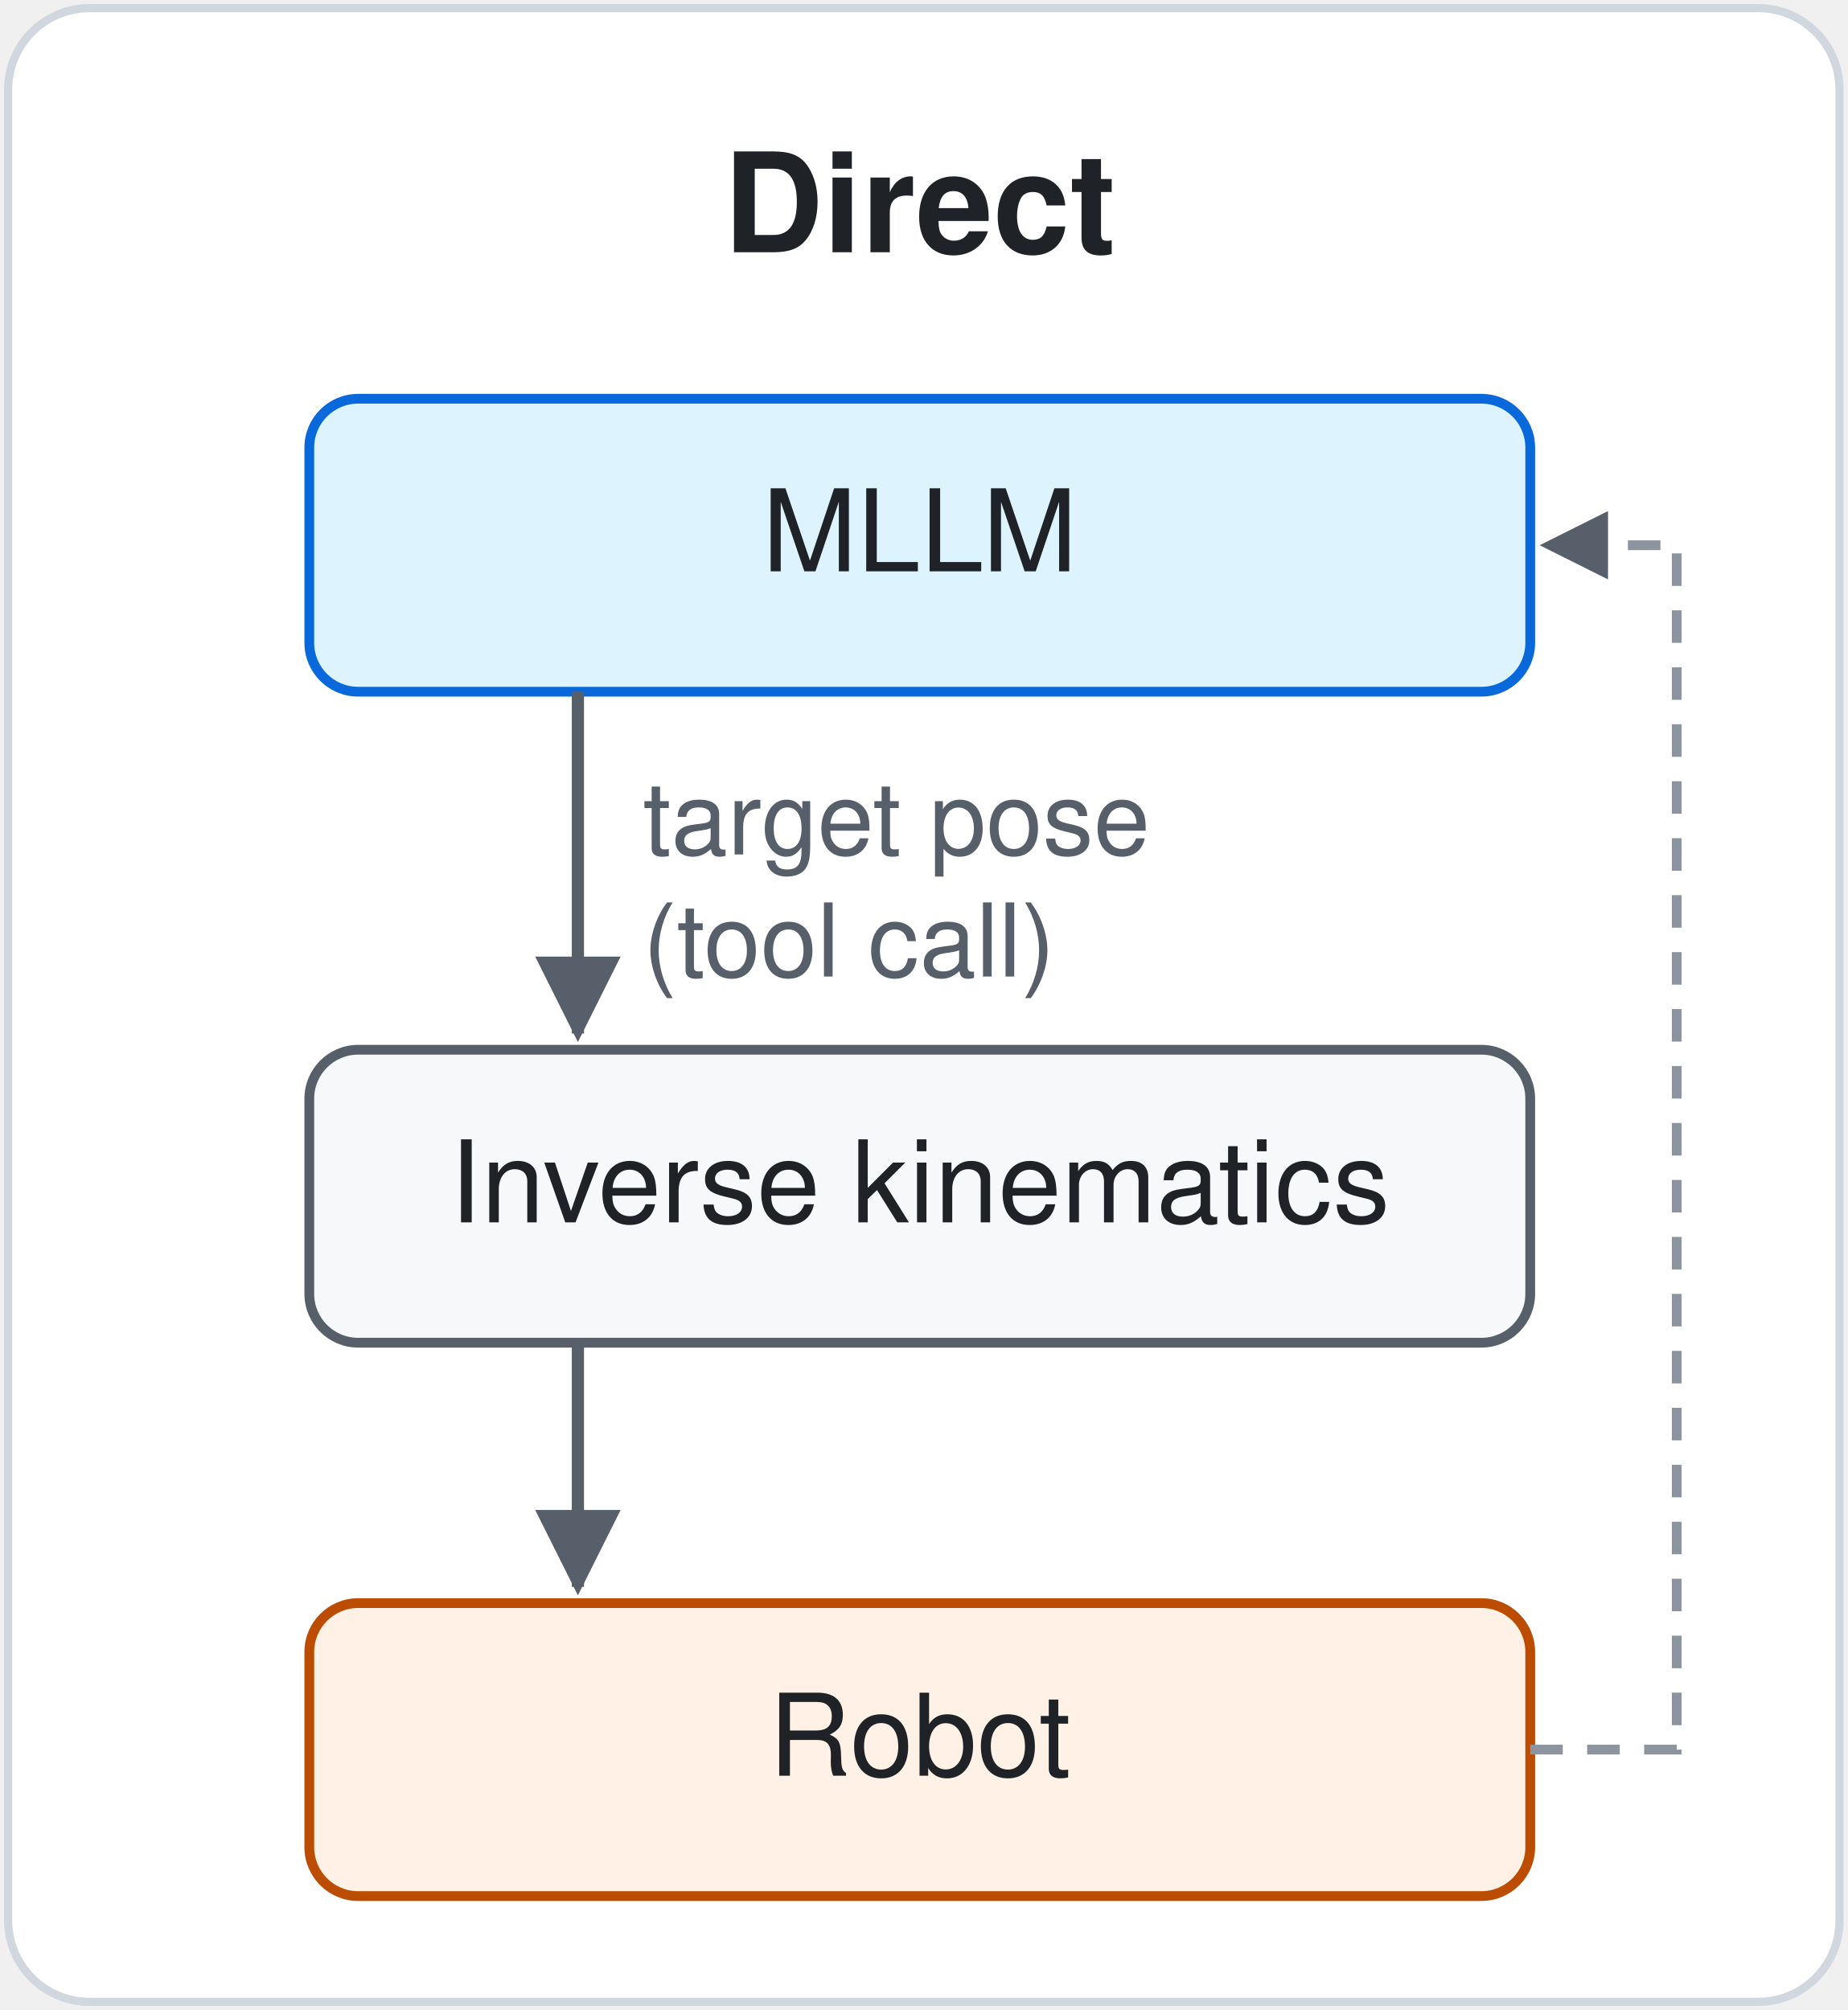
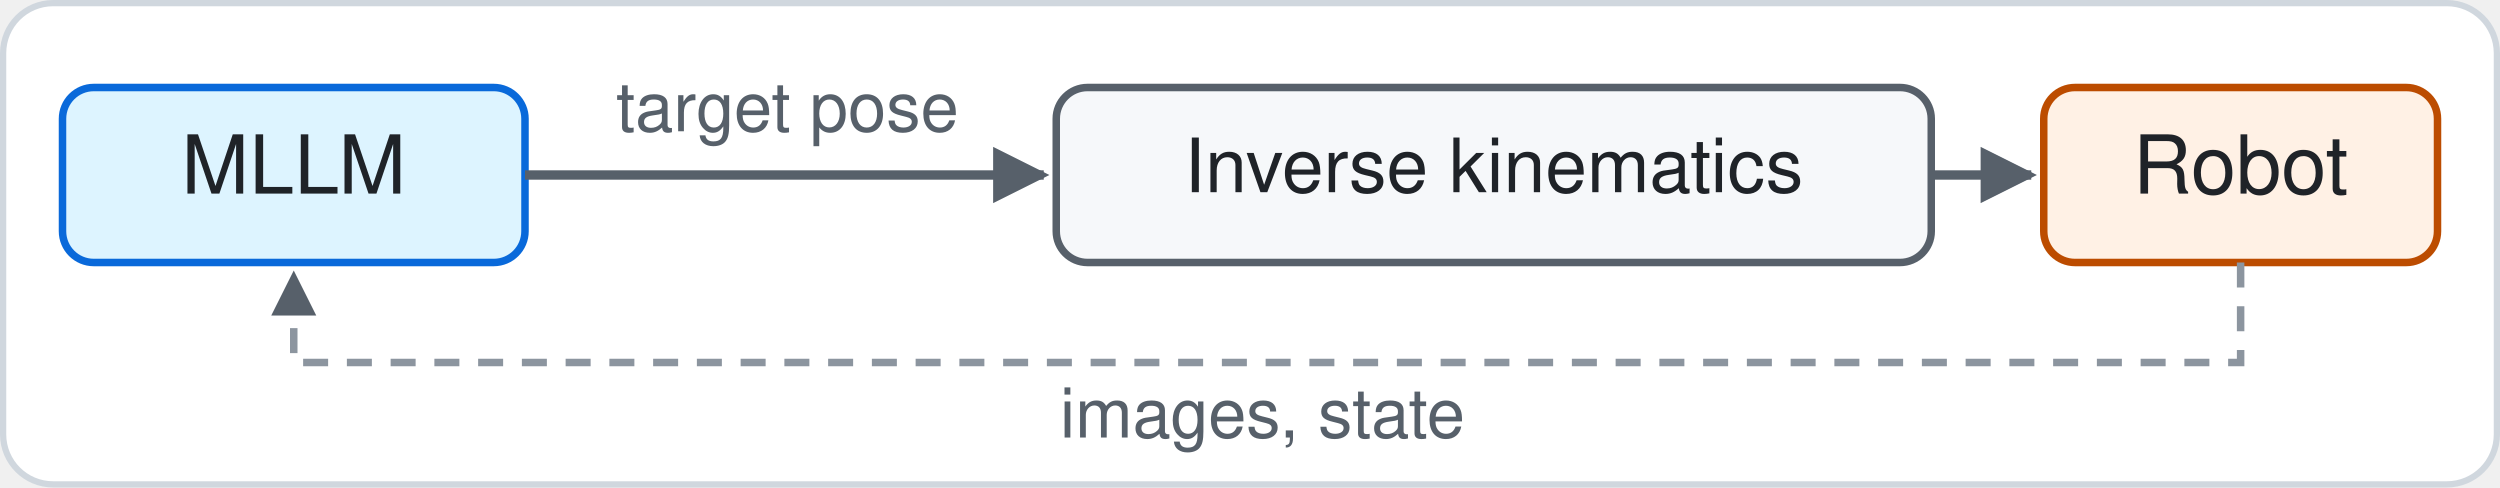
- <svg xmlns="http://www.w3.org/2000/svg" width="227" height="247" viewBox="0 0 227 247" font-family="-apple-system, 'Segoe UI', Helvetica, Arial, sans-serif">
+ <svg xmlns="http://www.w3.org/2000/svg" width="400" height="78" viewBox="0 0 400 78" font-family="-apple-system, 'Segoe UI', Helvetica, Arial, sans-serif">
  <defs>
-     <marker id="arrow" viewBox="0 0 10 10" refX="9" refY="5" markerWidth="7" markerHeight="7" orient="auto-start-reverse">
+     <marker id="a" viewBox="0 0 10 10" refX="9" refY="5" markerWidth="6" markerHeight="6" orient="auto-start-reverse">
      <path d="M0,0 L10,5 L0,10 z" fill="#57606a" />
    </marker>
-     <style>
-       .card { fill: #ffffff; stroke: #d0d7de; }
-       .title { font-size: 17px; font-weight: 600; fill: #1f2328; text-anchor: middle; }
-       .box { stroke-width: 1.2; }
-       .llm { fill: #ddf4ff; stroke: #0969da; }
-       .exec { fill: #f6f8fa; stroke: #57606a; }
-       .robot { fill: #fff1e5; stroke: #bc4c00; }
-       .name { font-size: 14px; fill: #1f2328; text-anchor: middle; dominant-baseline: central; }
-       .down { stroke: #57606a; stroke-width: 1.5; fill: none; }
-       .up { stroke: #8c959f; stroke-width: 1.2; stroke-dasharray: 4 3; fill: none; }
-       .label { font-size: 12.5px; fill: #57606a; }
-       .caption { font-size: 12.5px; fill: #57606a; text-anchor: middle; }
-     </style>
  </defs>
-   <g transform="translate(1,1)">
-     <rect class="card" x="0" y="0" width="225" height="245" rx="10" />
-     <text class="title" x="112" y="30">Direct</text>
-     <rect class="box llm" x="37" y="48" width="150" height="36" rx="6" />
-     <text class="name" x="112" y="66">MLLM</text>
-     <rect class="box exec" x="37" y="128" width="150" height="36" rx="6" />
-     <text class="name" x="112" y="146">Inverse kinematics</text>
-     <rect class="box robot" x="37" y="196" width="150" height="36" rx="6" />
-     <text class="name" x="112" y="214">Robot</text>
-     <line class="down" x1="70" y1="84" x2="70" y2="126" marker-end="url(#arrow)" />
-     <text class="label" x="78" y="104">target pose</text>
-     <text class="label" x="78" y="119">(tool call)</text>
-     <line class="down" x1="70" y1="164" x2="70" y2="194" marker-end="url(#arrow)" />
-     <path class="up" d="M187,214 H205 V66 H189" marker-end="url(#arrow)" />
-   </g>
+   <rect x="0.5" y="0.5" width="399" height="77" rx="8" fill="#ffffff" stroke="#d0d7de" />
+   <rect x="10" y="14" width="74" height="28" rx="5" fill="#ddf4ff" stroke="#0969da" stroke-width="1.2" />
+   <text x="47" y="28" font-size="13" fill="#1f2328" text-anchor="middle" dominant-baseline="central">MLLM</text>
+   <line x1="84" y1="28" x2="167" y2="28" stroke="#57606a" stroke-width="1.5" marker-end="url(#a)" />
+   <text x="126" y="21" font-size="11" fill="#57606a" text-anchor="middle">target pose</text>
+   <rect x="169" y="14" width="140" height="28" rx="5" fill="#f6f8fa" stroke="#57606a" stroke-width="1.2" />
+   <text x="239" y="28" font-size="12" fill="#1f2328" text-anchor="middle" dominant-baseline="central">Inverse kinematics</text>
+   <line x1="309" y1="28" x2="325" y2="28" stroke="#57606a" stroke-width="1.5" marker-end="url(#a)" />
+   <rect x="327" y="14" width="63" height="28" rx="5" fill="#fff1e5" stroke="#bc4c00" stroke-width="1.2" />
+   <text x="358.5" y="28" font-size="13" fill="#1f2328" text-anchor="middle" dominant-baseline="central">Robot</text>
+   <path d="M358.5,42 V58 H47 V44" fill="none" stroke="#8c959f" stroke-width="1.2" stroke-dasharray="4 3" marker-end="url(#a)" />
+   <text x="202" y="70" font-size="11" fill="#57606a" text-anchor="middle">images, state</text>
</svg>
